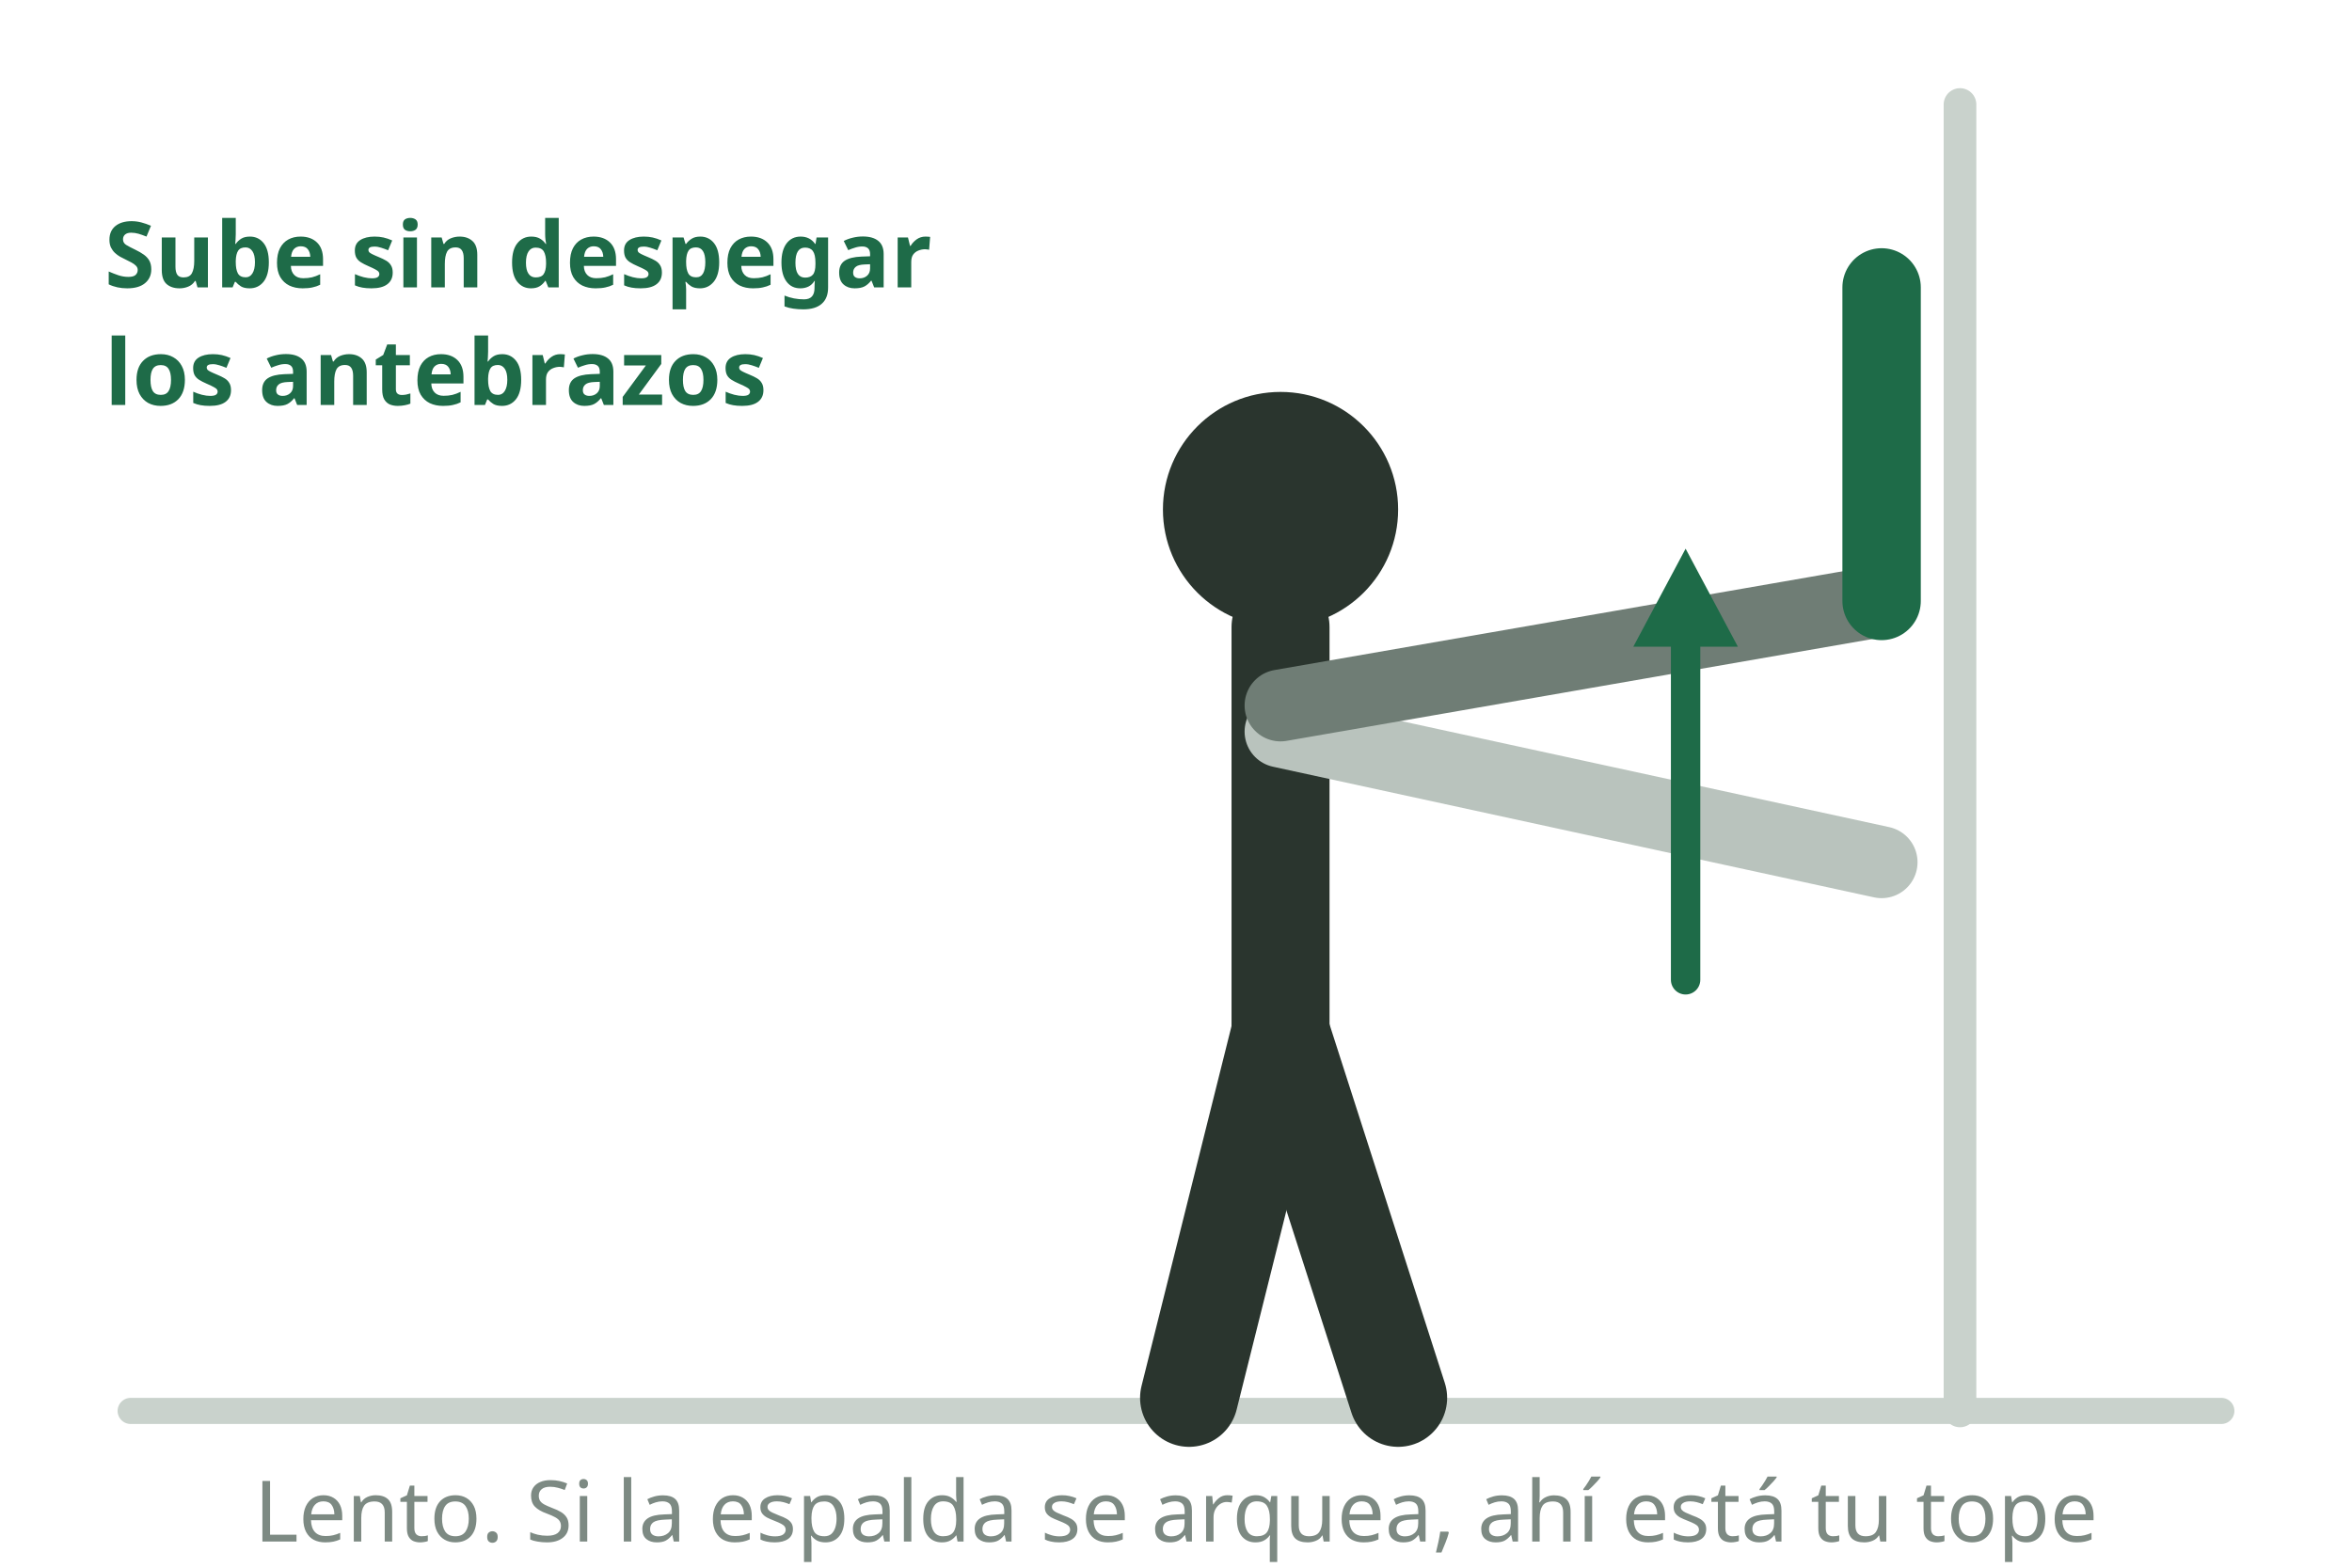
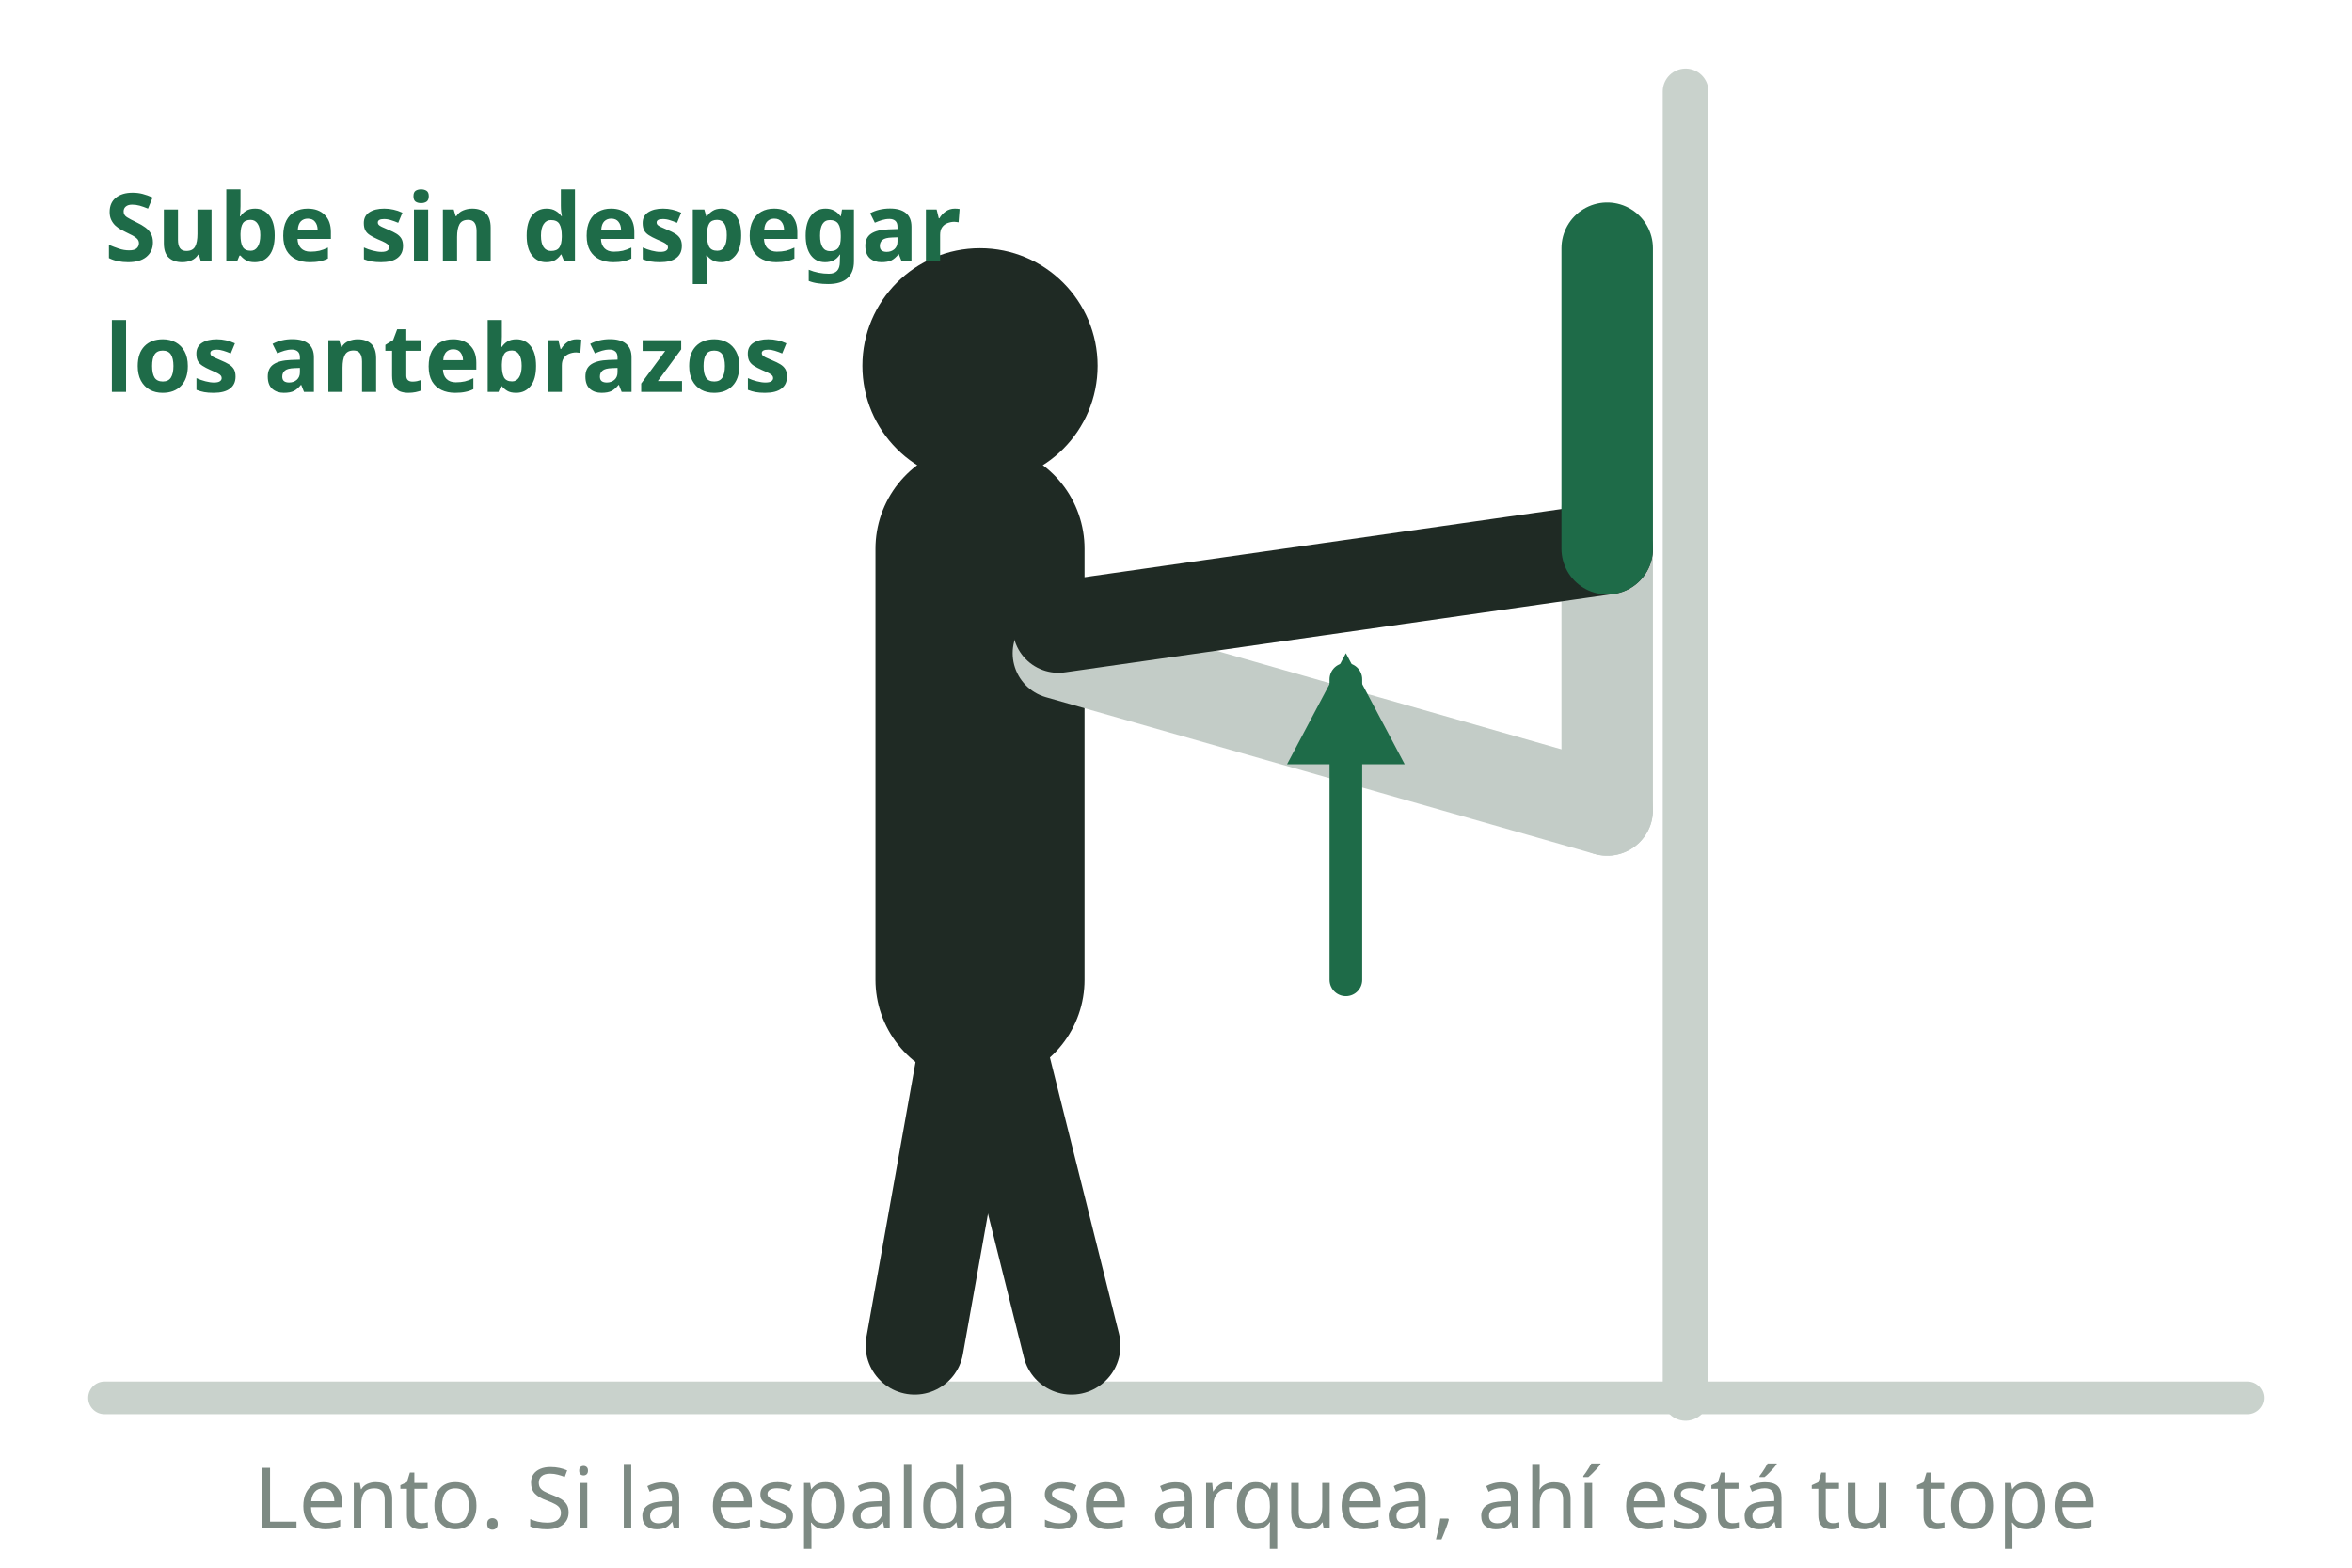
<svg xmlns="http://www.w3.org/2000/svg" viewBox="0 0 360 240" width="360" height="240" role="img" aria-label="Los antebrazos suben por la pared sin despegarse">
  <style>
-     .suelo { stroke: #c9d2cc; stroke-width: 4; stroke-linecap: round }
-     .pared { stroke: #c9d2cc; stroke-width: 5; stroke-linecap: round }
-     .cuerpo { stroke: #2a352e; stroke-width: 15; stroke-linecap: round; fill: none }
-     .brazo { stroke: #6f7d75; stroke-width: 11; stroke-linecap: round; fill: none }
-     .cabeza { fill: #2a352e }
-     .activo { stroke: #1E6B48; stroke-width: 12; stroke-linecap: round; fill: none }
-     .antes { stroke: #b9c3bd; stroke-width: 11; stroke-linecap: round; fill: none }
-     .banda { stroke: #1E6B48; stroke-width: 3.5; fill: none; stroke-dasharray: 2 6; stroke-linecap: round }
-     .flecha { stroke: #1E6B48; stroke-width: 4.5; fill: none; stroke-linecap: round }
-     .rot { fill: #1E6B48 }
-     .mal { stroke: #c4634f; stroke-width: 5; stroke-linecap: round; fill: none }
-     .malrot { fill: #c4634f }
-     .guia { stroke: #9aa7a0; stroke-width: 3; stroke-dasharray: 6 6; fill: none }
-     .izq { font: 600 14px system-ui, sans-serif; fill: #1E6B48; text-anchor: start }
-     .der { font: 600 14px system-ui, sans-serif; fill: #1E6B48; text-anchor: end }
-     .cen { font: 600 14px system-ui, sans-serif; fill: #1E6B48; text-anchor: middle }
-     .malt { font: 600 14px system-ui, sans-serif; fill: #c4634f; text-anchor: middle }
-     .nota { font: 400 13px system-ui, sans-serif; fill: #7d8a83; text-anchor: middle }
+     .izq { font: 700 14.5px system-ui, sans-serif; fill: #1E6B48; text-anchor: start }
+     .der { font: 700 14.5px system-ui, sans-serif; fill: #1E6B48; text-anchor: end }
+     .cen { font: 700 14.5px system-ui, sans-serif; fill: #1E6B48; text-anchor: middle }
+     .mal { font: 700 14.5px system-ui, sans-serif; fill: #c4634f; text-anchor: middle }
+     .pie { font: 400 13px system-ui, sans-serif; fill: #7d8a83; text-anchor: middle }
  </style>
-   <path class="pared" d="M300 16 V216" />
-   <line class="suelo" x1="20" y1="216" x2="340" y2="216" />
-   <circle class="cabeza" cx="196" cy="78" r="18" />
-   <path class="cuerpo" d="M196 96 V158" />
-   <path class="cuerpo" d="M196 158 L182 214" />
-   <path class="cuerpo" d="M196 158 L214 214" />
-   <path class="antes" d="M196 112 L288 132" />
-   <path class="brazo" d="M196 108 L288 92" />
-   <path class="activo" d="M288 92 V44" />
-   <path class="flecha" d="M258 150 V96" />
-   <path class="rot" d="M258 84 l8 15 h-16 z" />
-   <text class="izq" x="16" y="44">Sube sin despegar</text>
-   <text class="izq" x="16" y="62">los antebrazos</text>
-   <text class="nota" x="180" y="236">Lento. Si la espalda se arquea, ahí está tu tope</text>
+   <line x1="16" y1="214" x2="344" y2="214" stroke="#c9d2cc" stroke-width="5" stroke-linecap="round" />
+   <line x1="258" y1="14" x2="258" y2="214" stroke="#c9d2cc" stroke-width="7" stroke-linecap="round" />
+   <circle cx="150" cy="56" r="18" fill="#1f2a24" />
+   <path d="M150 84 L150 150" stroke="#1f2a24" stroke-width="32" stroke-linecap="round" stroke-linejoin="round" fill="none" />
+   <path d="M150 150 L140 206" stroke="#1f2a24" stroke-width="15" stroke-linecap="round" stroke-linejoin="round" fill="none" />
+   <path d="M150 150 L164 206" stroke="#1f2a24" stroke-width="15" stroke-linecap="round" stroke-linejoin="round" fill="none" />
+   <path d="M162 100 L246 124" stroke="#c3ccc7" stroke-width="14" stroke-linecap="round" stroke-linejoin="round" fill="none" />
+   <path d="M246 124 L246 78" stroke="#c3ccc7" stroke-width="14" stroke-linecap="round" stroke-linejoin="round" fill="none" />
+   <path d="M162 96 L246 84" stroke="#1f2a24" stroke-width="14" stroke-linecap="round" stroke-linejoin="round" fill="none" />
+   <path d="M246 84 L246 38" stroke="#1E6B48" stroke-width="14" stroke-linecap="round" stroke-linejoin="round" fill="none" />
+   <path d="M206 150 L206 104" stroke="#1E6B48" stroke-width="5" fill="none" stroke-linecap="round" />
+   <path d="M206 100 l-9 17 h18 z" fill="#1E6B48" transform="rotate(0 206 100)" />
+   <text class="izq" x="16" y="40">Sube sin despegar</text>
+   <text class="izq" x="16" y="60">los antebrazos</text>
+   <text class="pie" x="180" y="234">Lento. Si la espalda se arquea, ahí está tu tope</text>
</svg>
